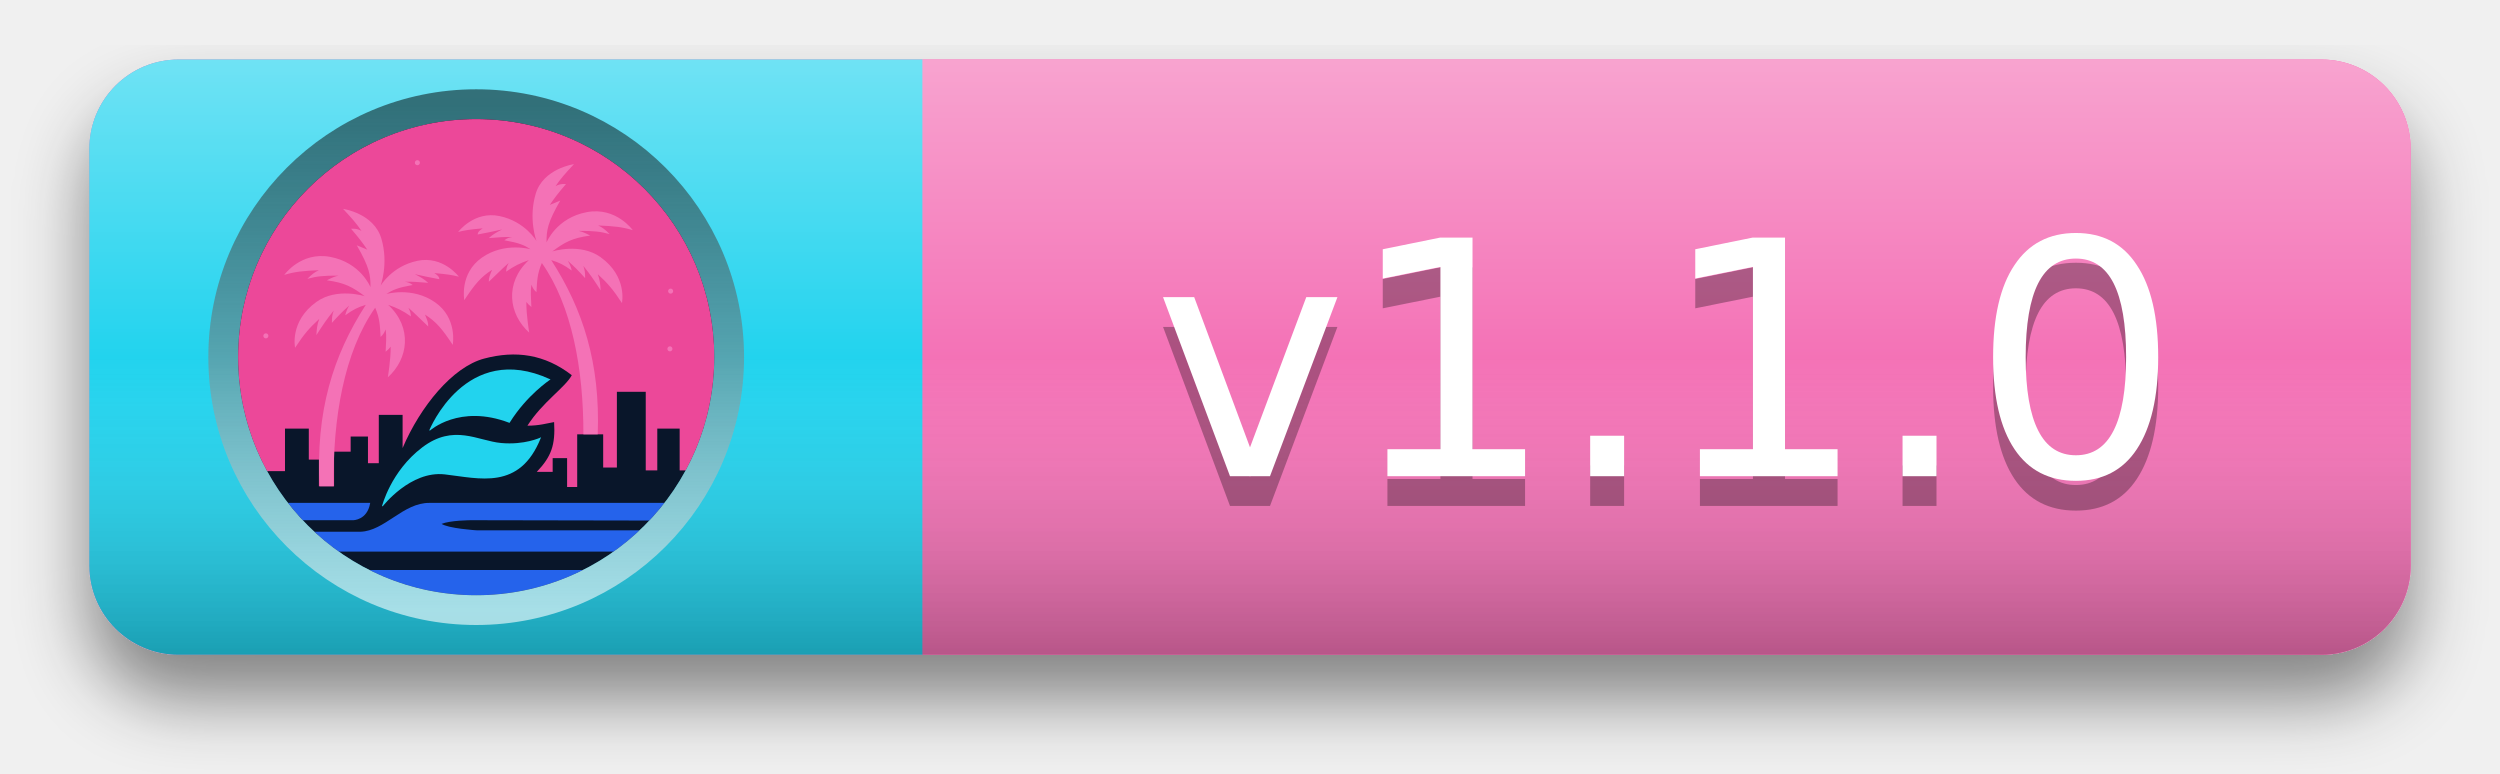
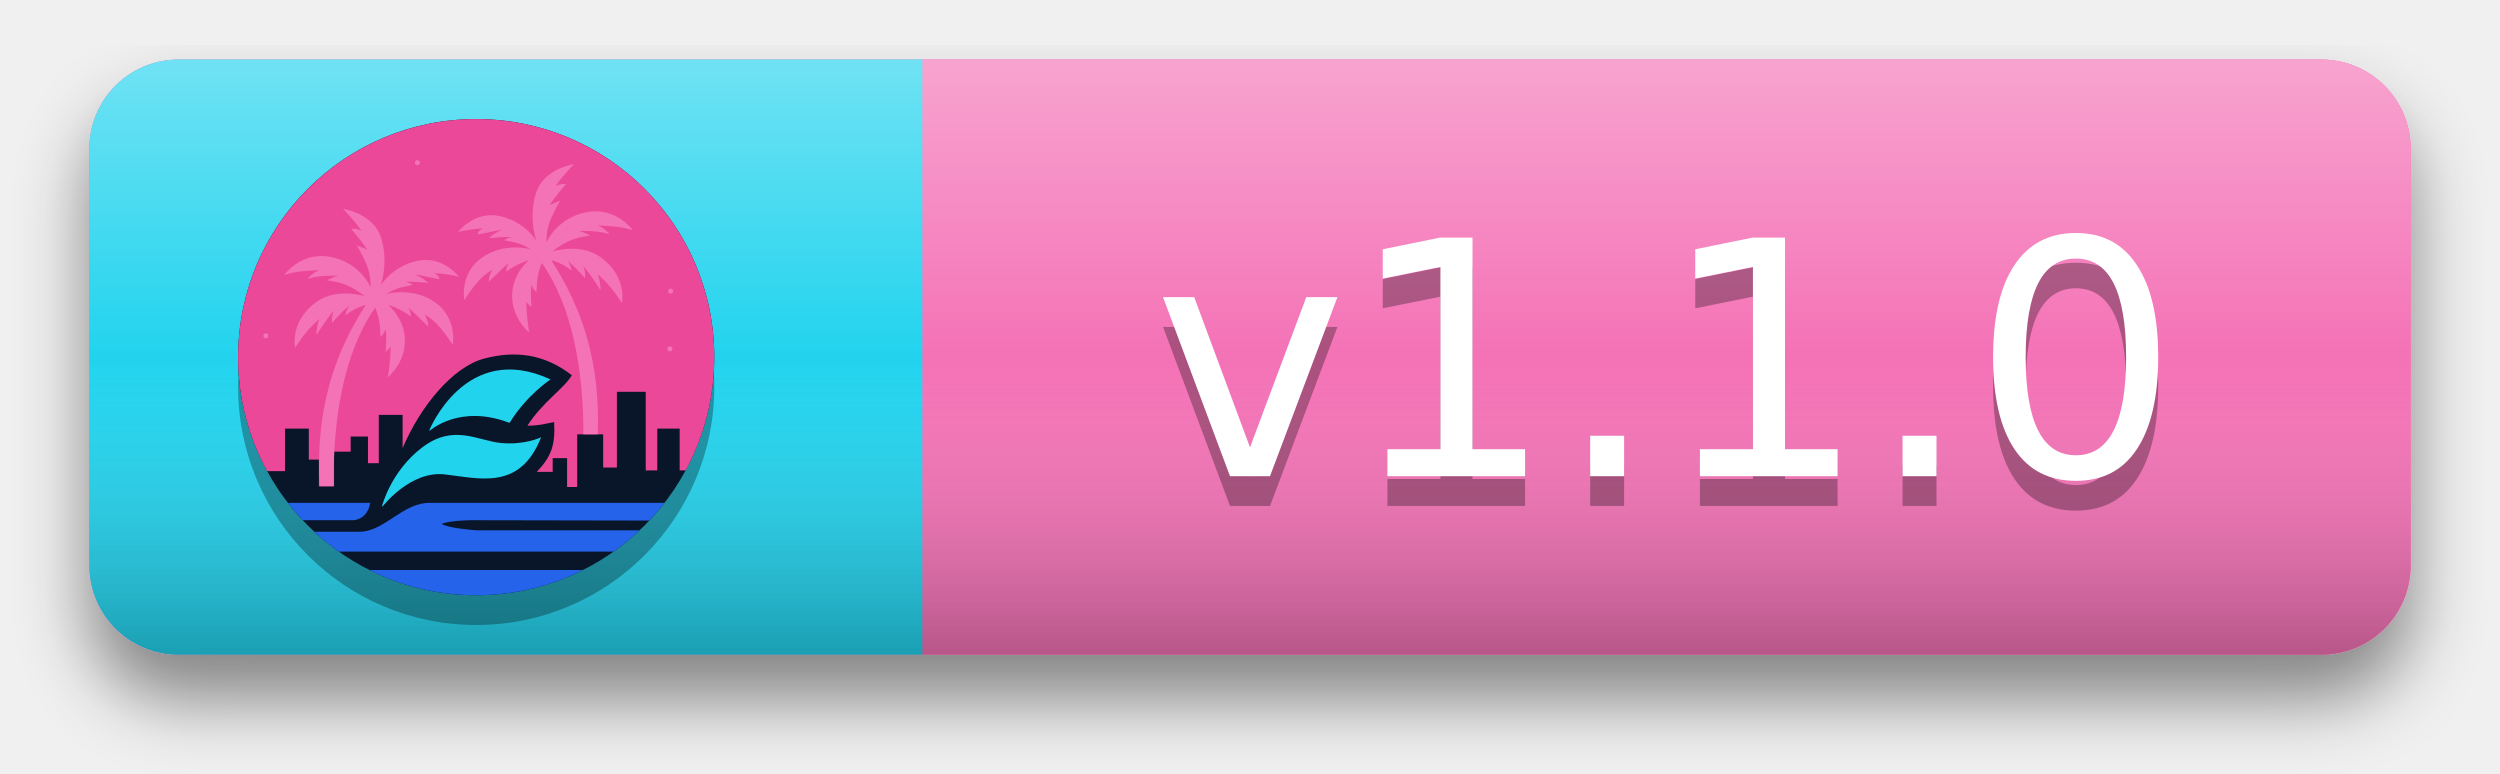
<svg xmlns="http://www.w3.org/2000/svg" width="84" height="26" role="img" aria-label="Miami Wind v1.1.0">
  <filter id="shadow" x="-10%" y="-25%" width="120%" height="170%">
    <feDropShadow dx="0" dy="1.5" stdDeviation="1.2" flood-color="#000" flood-opacity=".45" />
  </filter>
  <linearGradient id="raise" x2="0" y2="1">
    <stop offset="0" stop-color="#fff" stop-opacity=".35" />
    <stop offset=".5" stop-color="#fff" stop-opacity="0" />
    <stop offset="1" stop-color="#000" stop-opacity=".25" />
-   </linearGradient>
-   <linearGradient id="inset" x2="0" y2="1">
-     <stop offset="0" stop-color="#000" stop-opacity=".5" />
-     <stop offset="1" stop-color="#fff" stop-opacity=".6" />
  </linearGradient>
  <clipPath id="r">
    <rect width="78" height="20" rx="3" />
  </clipPath>
  <g transform="translate(3 2)">
    <rect width="78" height="20" rx="3" fill="#f472b6" filter="url(#shadow)" />
    <g clip-path="url(#r)">
      <rect width="28" height="20" fill="#22d3ee" />
      <rect x="28" width="50" height="20" fill="#f472b6" />
      <rect width="78" height="20" fill="url(#raise)" />
    </g>
+     <circle cx="13" cy="11" r="8" fill="#010101" fill-opacity=".3" />
    <svg x="5" y="2" width="16" height="16" viewBox="0 0 512 512" fill="none">
      <circle cx="256" cy="256" r="256" fill="#09162A" />
      <path d="M256 0C397.385 0 512 114.615 512 256C512 300.089 500.854 341.575 481.226 377.794H474.764V332.8H450.715V377.794H438.303V293.236H407.273V374.691H392.533V339.006H364.606V395.636H353.745V364.606H338.23V379.345H321.164C336.888 362.79 341.226 350.445 339.782 325.818C331.501 327.261 323.879 329.697 311.079 329.697C327.37 304.097 351.806 288.582 358.788 275.394C329.697 252.897 298.553 248.5 264.533 257.552C230.513 266.603 195.879 309.139 176.873 353.745V318.061H151.273V370.036H139.636V341.333H121.018V357.624H103.176V394.861H86.885V366.158H76.024V332.8H50.424V378.57H31.196C11.307 342.168 0 300.404 0 256C0 114.615 114.615 0 256 0Z" fill="#EC4899" />
      <path d="M137.309 199.758C102.012 254.449 83.255 314.57 87.661 394.861H102.788C101.624 321.939 114.036 250.182 147.394 202.861C152.487 214.612 152.48 222.417 153.212 234.279C156.022 231.711 157.161 229.884 158.642 226.133C159.797 234.145 158.971 240.295 158.642 250.182C161.281 247.992 162.479 246.802 164.073 244.752C164.15 259.356 160.97 277.721 160.97 277.721C183.079 257.939 187.733 224.194 161.358 199.758C171.175 203.211 176.558 205.766 185.794 212.17C185.591 208.506 184.955 206.469 183.079 202.861C190.723 209.541 195.969 215.121 204.412 223.03C204.566 218.73 203.297 215.985 200.921 210.23C212.856 217.774 219.364 225.519 230.788 242.812C230.788 242.812 236.218 214.109 211.782 197.042C187.345 179.976 159.418 188.121 159.418 188.121C166.514 183.525 171.921 181.239 187.733 178.424C184.476 175.981 182.587 175.507 179.2 174.933C187.018 174.716 193.151 175.174 204.412 176.097C200.087 172.274 196.891 170.245 190.061 166.788C200.499 169.143 206.264 170.315 216.436 172.218C216.244 169.562 214.751 168.131 211.006 165.624C224.963 166.836 230.356 167.717 237.382 169.503C237.382 169.503 220.315 146.618 192.776 152.436C165.236 158.255 153.212 179.2 153.212 179.2C153.212 179.2 162.102 155.435 153.988 128.388C145.842 101.236 112.873 96.582 112.873 96.582C122.564 106.972 127.387 112.44 132.655 120.242C128.838 118.175 126.313 117.79 121.406 117.915C130.642 128.739 134.064 133.328 138.861 140.412L127.612 135.758C141.246 159.436 142.464 167.73 142.352 180.752C142.352 180.752 131.764 154.254 98.909 148.17C67.491 142.352 49.648 167.564 49.648 167.564C61.201 164.055 69.916 163.24 86.885 162.521C82.266 164.653 79.54 166.739 74.473 171.83C84.085 169.148 91.109 168.276 107.83 168.339C103.743 169.379 101.066 170.433 95.418 173.382C114.766 175.992 122.966 180.573 136.145 190.449C136.145 190.449 106.146 180.832 84.17 196.655C55.079 217.6 61.285 245.915 61.285 245.915C70.892 231.206 76.625 224.617 87.273 214.885C84.928 221.356 84.616 225.29 84.17 232.339C91.284 221.153 95.336 215.238 102.788 205.964C101.05 210.796 100.883 213.768 100.848 219.152C108.702 210.456 112.735 206.488 119.467 200.533C117.089 204.596 116.254 206.893 115.2 211.006C123.764 204.859 128.61 202.378 137.309 199.758Z" fill="#F472B6" />
      <path d="M361.115 48.485C351.424 58.875 346.601 64.343 341.333 72.145C345.15 70.078 347.675 69.693 352.582 69.818C343.346 80.642 339.924 85.231 335.127 92.315L346.376 87.661C332.742 111.339 331.524 119.633 331.636 132.655C331.636 132.655 342.224 106.157 375.079 100.073C406.497 94.255 424.339 119.467 424.339 119.467C412.787 115.958 404.071 115.143 387.103 114.424C391.722 116.556 394.447 118.642 399.515 123.733C389.903 121.051 382.879 120.179 366.158 120.242C370.245 121.282 372.922 122.336 378.57 125.285C359.222 127.895 351.022 132.476 337.842 142.352C337.842 142.352 367.842 132.735 389.818 148.558C418.909 169.503 412.703 197.818 412.703 197.818C403.096 183.109 397.363 176.52 386.715 166.788C389.06 173.259 389.372 177.193 389.818 184.242C382.704 173.056 378.652 167.141 371.2 157.867C372.938 162.699 373.105 165.671 373.139 171.055C365.285 162.359 361.253 158.391 354.521 152.436C356.899 156.499 357.734 158.796 358.788 162.909C350.223 156.762 345.378 154.281 336.679 151.661C370.83 204.576 389.497 262.575 386.683 339.006H371.27C371.455 268.78 358.768 200.406 326.594 154.764C321.501 166.515 321.508 174.32 320.776 186.182C317.966 183.614 316.826 181.787 315.345 178.036C314.191 186.048 315.017 192.198 315.345 202.085C312.707 199.895 311.509 198.705 309.915 196.655C309.838 211.259 313.018 229.624 313.018 229.624C290.909 209.842 286.255 176.097 312.63 151.661C302.813 155.114 297.43 157.669 288.194 164.073C288.397 160.409 289.033 158.372 290.909 154.764C283.265 161.444 278.019 167.024 269.576 174.933C269.422 170.633 270.691 167.888 273.067 162.133C261.132 169.677 254.624 177.422 243.2 194.715C243.2 194.715 237.77 166.012 262.206 148.945C286.642 131.879 314.57 140.024 314.57 140.024C307.474 135.428 302.067 133.142 286.255 130.327C289.512 127.884 291.401 127.41 294.788 126.836C286.97 126.619 280.837 127.077 269.576 128C273.901 124.177 277.097 122.148 283.927 118.691C273.489 121.046 267.724 122.218 257.552 124.121C257.744 121.465 259.237 120.034 262.982 117.527C249.025 118.739 243.632 119.62 236.606 121.406C236.606 121.406 253.673 98.521 281.212 104.339C308.752 110.158 320.776 131.103 320.776 131.103C320.776 131.103 311.886 107.338 320 80.291C328.145 53.139 361.115 48.485 361.115 48.485Z" fill="#F472B6" />
      <path d="M155.152 416.194L155.459 416.431L154.775 416.1L155.152 416.194Z" fill="#22D3EE" />
      <path d="M197.972 353.049C214.936 340.18 229.877 338.417 243.733 340.174C250.647 341.05 257.29 342.802 263.758 344.474C270.234 346.147 276.532 347.739 282.799 348.318C295.356 349.477 305.883 348.027 313.269 346.29C316.961 345.421 319.868 344.48 321.849 343.757C322.84 343.396 323.599 343.089 324.109 342.874C324.364 342.766 324.557 342.681 324.686 342.623C324.75 342.594 324.798 342.572 324.83 342.557C324.845 342.55 324.857 342.544 324.865 342.54C324.869 342.539 324.872 342.537 324.873 342.536C324.874 342.536 324.875 342.535 324.875 342.535L325.771 342.108L325.402 343.03C319.76 357.134 312.818 366.913 304.978 373.569C297.136 380.226 288.414 383.742 279.243 385.352C270.077 386.961 260.46 386.667 250.822 385.708C246.002 385.228 241.171 384.582 236.386 383.923C231.599 383.263 226.859 382.591 222.211 382.058C203.738 379.942 187.062 388.504 174.973 397.643C168.934 402.209 164.053 406.909 160.682 410.468C158.997 412.246 157.689 413.739 156.804 414.786C156.361 415.31 156.024 415.722 155.798 416.003C155.686 416.143 155.6 416.251 155.543 416.323L155.464 416.425C155.462 416.427 155.461 416.429 155.46 416.43L155.459 416.431L155.152 416.194C154.81 416.109 154.779 416.1 154.776 416.099V416.098C154.776 416.097 154.777 416.095 154.777 416.093C154.778 416.088 154.78 416.08 154.783 416.071C154.787 416.053 154.794 416.025 154.804 415.989C154.823 415.916 154.852 415.808 154.89 415.668C154.967 415.386 155.085 414.97 155.246 414.433C155.569 413.358 156.066 411.797 156.768 409.845C158.173 405.94 160.398 400.469 163.68 394.196C170.244 381.653 181.041 365.893 197.972 353.049Z" fill="#22D3EE" />
      <path d="M276.744 270.705C293.179 267.506 312.631 269.291 335.289 279.696L335.926 279.989L335.34 280.373L335.339 280.374C335.339 280.374 335.338 280.375 335.336 280.376C335.334 280.378 335.329 280.381 335.323 280.384C335.312 280.392 335.294 280.404 335.271 280.419C335.225 280.45 335.154 280.497 335.062 280.56C334.878 280.685 334.603 280.874 334.248 281.124C333.536 281.626 332.497 282.376 331.192 283.37C328.582 285.358 324.907 288.32 320.65 292.214C312.135 300.003 301.299 311.516 292.014 326.412L291.845 326.683L291.547 326.569C264.678 316.324 243.338 318.455 228.724 323.133C221.415 325.474 215.784 328.453 211.983 330.844C210.082 332.04 208.639 333.088 207.673 333.837C207.191 334.211 206.826 334.51 206.584 334.715C206.463 334.817 206.373 334.895 206.313 334.948C206.283 334.974 206.261 334.995 206.246 335.008C206.239 335.014 206.233 335.019 206.23 335.022L206.226 335.026L205.604 334.595L205.964 334.74C205.629 334.604 205.606 334.595 205.605 334.593C205.605 334.593 205.605 334.591 205.606 334.59C205.607 334.586 205.609 334.582 205.611 334.576C205.616 334.564 205.624 334.546 205.633 334.522C205.653 334.475 205.682 334.406 205.72 334.315C205.797 334.132 205.913 333.862 206.067 333.513C206.375 332.815 206.837 331.797 207.458 330.518C208.699 327.96 210.573 324.354 213.105 320.158C218.166 311.767 225.861 301.005 236.395 291.542C246.931 282.077 260.313 273.903 276.744 270.705Z" fill="#22D3EE" />
      <path d="M370.858 484.849C336.316 502.219 297.3 512 256 512C214.7 512 175.684 502.219 141.142 484.849H370.858Z" fill="#2563EB" />
      <path d="M205.969 412.703H458.451C453.342 419.294 447.918 425.628 442.202 431.684L250.957 431.321H250.891C250.846 431.321 250.779 431.322 250.692 431.323C250.517 431.324 250.259 431.326 249.927 431.33C249.264 431.338 248.305 431.355 247.126 431.388C244.766 431.455 241.524 431.588 237.992 431.854C234.46 432.12 230.643 432.519 227.132 433.116C223.928 433.661 221 434.369 218.78 435.281C220.553 436.418 223.492 437.415 227.024 438.265C230.933 439.206 235.5 439.956 239.858 440.537C244.214 441.118 248.353 441.529 251.404 441.796C252.929 441.929 254.181 442.026 255.052 442.09C255.488 442.121 255.828 442.144 256.059 442.16C256.175 442.168 256.263 442.174 256.323 442.177C256.352 442.179 256.375 442.18 256.389 442.181C256.392 442.181 256.395 442.182 256.398 442.182H431.705C422.955 450.443 413.621 458.094 403.774 465.067H108.226C98.998 458.532 90.222 451.403 81.953 443.733H131.48C144.536 443.349 155.977 435.574 167.788 427.846C179.555 420.146 191.675 412.507 205.969 412.703Z" fill="#2563EB" />
      <path d="M141.958 413.158C140.385 422.198 135.85 426.758 131.677 429.043C129.598 430.182 127.619 430.751 126.159 431.036C125.429 431.178 124.827 431.249 124.405 431.285C124.195 431.303 124.029 431.312 123.915 431.317C123.858 431.319 123.814 431.32 123.783 431.321C123.768 431.321 123.756 431.321 123.748 431.321H69.457C63.866 425.375 58.556 419.163 53.549 412.703H142.037L141.958 413.158Z" fill="#2563EB" />
      <circle cx="29.867" cy="233.115" r="2.715" fill="#F472B6" />
      <circle cx="464.291" cy="247.079" r="2.715" fill="#F472B6" />
      <circle cx="465.067" cy="185.018" r="2.715" fill="#F472B6" />
      <circle cx="192.776" cy="46.933" r="2.715" fill="#F472B6" />
    </svg>
-     <circle cx="13" cy="10" r="8.5" fill="none" stroke="url(#inset)" stroke-width="1" />
    <g fill="#fff" font-family="Verdana,Geneva,DejaVu Sans,sans-serif" font-size="11" text-anchor="middle">
      <text x="53" y="15" fill="#010101" fill-opacity=".3" textLength="38">v1.1.0</text>
      <text x="53" y="14" textLength="38">v1.1.0</text>
    </g>
  </g>
</svg>
